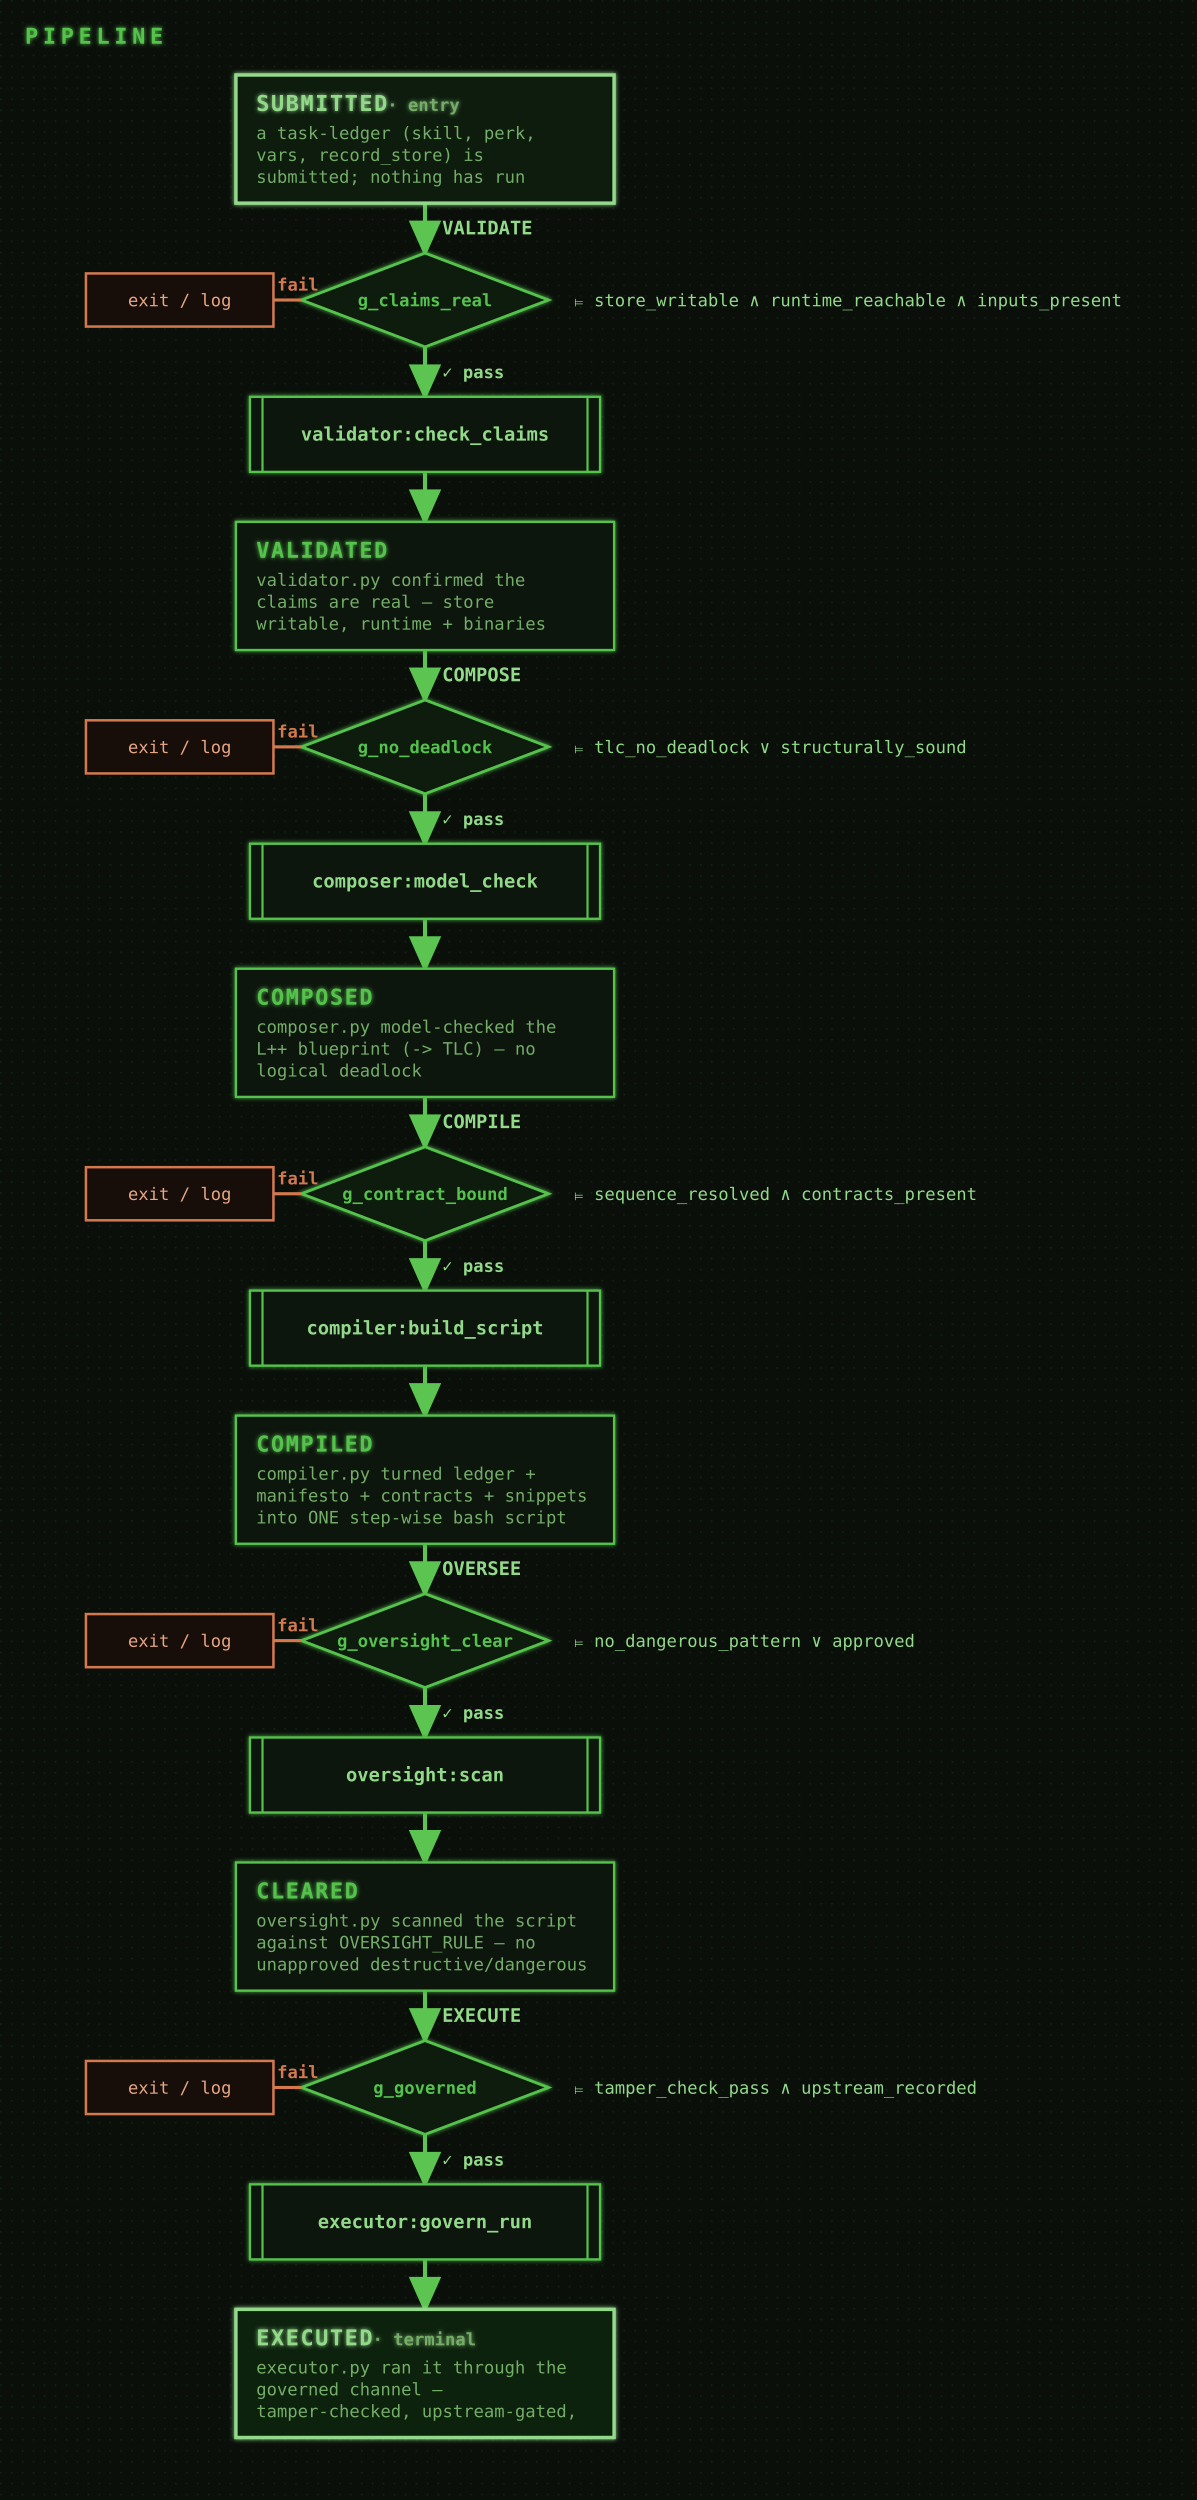
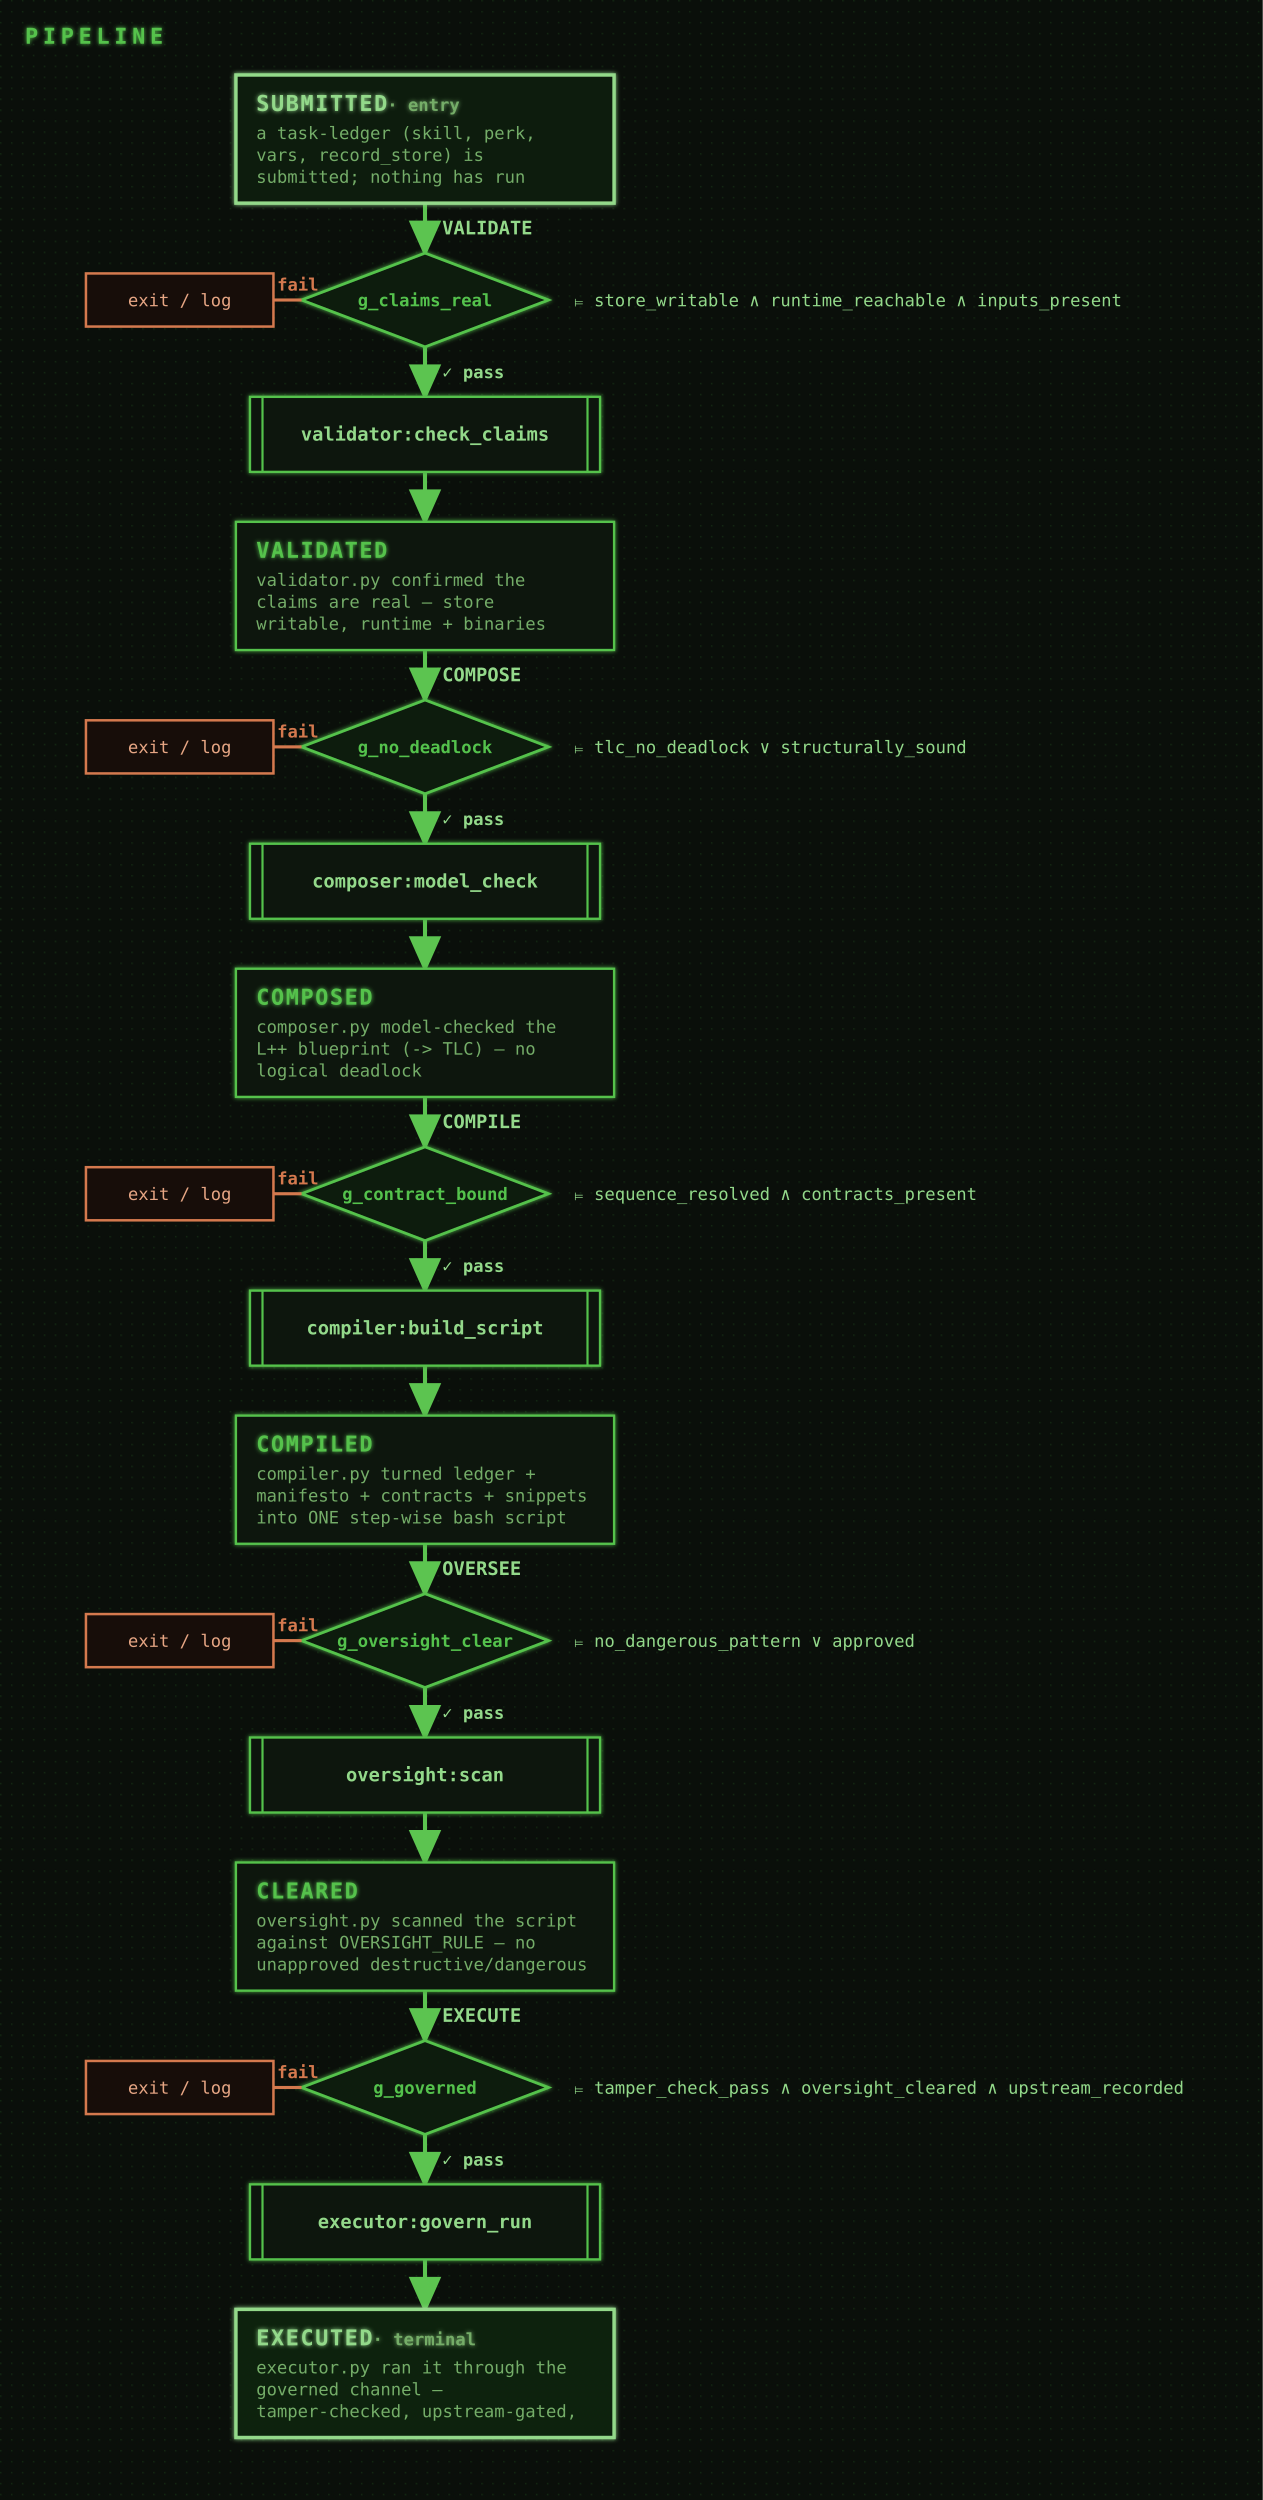
- <svg xmlns="http://www.w3.org/2000/svg" width="766" height="1600" viewBox="0 0 766 1600" font-family="ui-monospace,Menlo,Consolas,monospace">
+ <svg xmlns="http://www.w3.org/2000/svg" width="808" height="1600" viewBox="0 0 808 1600" font-family="ui-monospace,Menlo,Consolas,monospace">
  <defs>
    <filter id="glow" x="-60%" y="-60%" width="220%" height="220%">
      <feGaussianBlur stdDeviation="1.3" result="b" />
      <feMerge>
        <feMergeNode in="b" />
        <feMergeNode in="SourceGraphic" />
      </feMerge>
    </filter>
    <pattern id="px" width="7" height="7" patternUnits="userSpaceOnUse">
      <rect width="7" height="7" fill="#0a0f0a" />
      <rect width="1" height="1" fill="#54c24c" fill-opacity="0.13" />
    </pattern>
    <marker id="arr" markerWidth="10" markerHeight="10" refX="8" refY="4" orient="auto">
      <path d="M0,0 L9,4 L0,8 z" fill="#5cc450" />
    </marker>
  </defs>
-   <rect width="766" height="1600" fill="#0a0f0a" />
-   <rect width="766" height="1600" fill="url(#px)" />
+   <rect width="808" height="1600" fill="#0a0f0a" />
+   <rect width="808" height="1600" fill="url(#px)" />
  <text x="16" y="28" font-size="14" font-weight="700" letter-spacing="3" fill="#54c24c" filter="url(#glow)">PIPELINE</text>
  <line x1="272.0" y1="130" x2="272.0" y2="162" stroke="#54c24c" stroke-width="7" opacity="0.16" filter="url(#glow)" />
  <line x1="272.0" y1="130" x2="272.0" y2="162" stroke="#5cc450" stroke-width="2.6" marker-end="url(#arr)" />
  <text x="283" y="150" font-size="12" font-weight="700" fill="#93d98a">VALIDATE</text>
  <line x1="272.0" y1="222" x2="272.0" y2="254" stroke="#54c24c" stroke-width="7" opacity="0.16" filter="url(#glow)" />
  <line x1="272.0" y1="222" x2="272.0" y2="254" stroke="#5cc450" stroke-width="2.6" marker-end="url(#arr)" />
  <text x="283" y="242" font-size="11" font-weight="700" fill="#93d98a">✓ pass</text>
  <line x1="272.0" y1="302" x2="272.0" y2="334" stroke="#54c24c" stroke-width="7" opacity="0.16" filter="url(#glow)" />
  <line x1="272.0" y1="302" x2="272.0" y2="334" stroke="#5cc450" stroke-width="2.6" marker-end="url(#arr)" />
  <line x1="272.0" y1="416" x2="272.0" y2="448" stroke="#54c24c" stroke-width="7" opacity="0.16" filter="url(#glow)" />
  <line x1="272.0" y1="416" x2="272.0" y2="448" stroke="#5cc450" stroke-width="2.6" marker-end="url(#arr)" />
  <text x="283" y="436" font-size="12" font-weight="700" fill="#93d98a">COMPOSE</text>
  <line x1="272.0" y1="508" x2="272.0" y2="540" stroke="#54c24c" stroke-width="7" opacity="0.16" filter="url(#glow)" />
  <line x1="272.0" y1="508" x2="272.0" y2="540" stroke="#5cc450" stroke-width="2.6" marker-end="url(#arr)" />
  <text x="283" y="528" font-size="11" font-weight="700" fill="#93d98a">✓ pass</text>
  <line x1="272.0" y1="588" x2="272.0" y2="620" stroke="#54c24c" stroke-width="7" opacity="0.16" filter="url(#glow)" />
  <line x1="272.0" y1="588" x2="272.0" y2="620" stroke="#5cc450" stroke-width="2.6" marker-end="url(#arr)" />
  <line x1="272.0" y1="702" x2="272.0" y2="734" stroke="#54c24c" stroke-width="7" opacity="0.16" filter="url(#glow)" />
  <line x1="272.0" y1="702" x2="272.0" y2="734" stroke="#5cc450" stroke-width="2.6" marker-end="url(#arr)" />
  <text x="283" y="722" font-size="12" font-weight="700" fill="#93d98a">COMPILE</text>
  <line x1="272.0" y1="794" x2="272.0" y2="826" stroke="#54c24c" stroke-width="7" opacity="0.16" filter="url(#glow)" />
  <line x1="272.0" y1="794" x2="272.0" y2="826" stroke="#5cc450" stroke-width="2.6" marker-end="url(#arr)" />
  <text x="283" y="814" font-size="11" font-weight="700" fill="#93d98a">✓ pass</text>
  <line x1="272.0" y1="874" x2="272.0" y2="906" stroke="#54c24c" stroke-width="7" opacity="0.16" filter="url(#glow)" />
  <line x1="272.0" y1="874" x2="272.0" y2="906" stroke="#5cc450" stroke-width="2.6" marker-end="url(#arr)" />
  <line x1="272.0" y1="988" x2="272.0" y2="1020" stroke="#54c24c" stroke-width="7" opacity="0.16" filter="url(#glow)" />
  <line x1="272.0" y1="988" x2="272.0" y2="1020" stroke="#5cc450" stroke-width="2.6" marker-end="url(#arr)" />
  <text x="283" y="1008" font-size="12" font-weight="700" fill="#93d98a">OVERSEE</text>
  <line x1="272.0" y1="1080" x2="272.0" y2="1112" stroke="#54c24c" stroke-width="7" opacity="0.16" filter="url(#glow)" />
  <line x1="272.0" y1="1080" x2="272.0" y2="1112" stroke="#5cc450" stroke-width="2.6" marker-end="url(#arr)" />
  <text x="283" y="1100" font-size="11" font-weight="700" fill="#93d98a">✓ pass</text>
  <line x1="272.0" y1="1160" x2="272.0" y2="1192" stroke="#54c24c" stroke-width="7" opacity="0.16" filter="url(#glow)" />
  <line x1="272.0" y1="1160" x2="272.0" y2="1192" stroke="#5cc450" stroke-width="2.6" marker-end="url(#arr)" />
  <line x1="272.0" y1="1274" x2="272.0" y2="1306" stroke="#54c24c" stroke-width="7" opacity="0.16" filter="url(#glow)" />
  <line x1="272.0" y1="1274" x2="272.0" y2="1306" stroke="#5cc450" stroke-width="2.6" marker-end="url(#arr)" />
  <text x="283" y="1294" font-size="12" font-weight="700" fill="#93d98a">EXECUTE</text>
  <line x1="272.0" y1="1366" x2="272.0" y2="1398" stroke="#54c24c" stroke-width="7" opacity="0.16" filter="url(#glow)" />
  <line x1="272.0" y1="1366" x2="272.0" y2="1398" stroke="#5cc450" stroke-width="2.6" marker-end="url(#arr)" />
  <text x="283" y="1386" font-size="11" font-weight="700" fill="#93d98a">✓ pass</text>
  <line x1="272.0" y1="1446" x2="272.0" y2="1478" stroke="#54c24c" stroke-width="7" opacity="0.16" filter="url(#glow)" />
  <line x1="272.0" y1="1446" x2="272.0" y2="1478" stroke="#5cc450" stroke-width="2.6" marker-end="url(#arr)" />
  <rect x="151.0" y="48" width="242" height="82" fill="#0e1d0d" stroke="#93d98a" stroke-width="2.2" filter="url(#glow)" />
  <text x="164.0" y="71" font-size="14" font-weight="700" letter-spacing="1" fill="#93d98a" filter="url(#glow)">SUBMITTED<tspan font-size="11" letter-spacing="0" fill="#74ad68">  · entry</tspan>
  </text>
  <text x="164.0" y="89" font-size="11" fill="#74ad68">a task-ledger (skill, perk,</text>
  <text x="164.0" y="103" font-size="11" fill="#74ad68">vars, record_store) is</text>
  <text x="164.0" y="117" font-size="11" fill="#74ad68">submitted; nothing has run</text>
  <polygon points="272.0,162 351.0,192.0 272.0,222 193.0,192.0" fill="#0c1a0c" stroke="#54c24c" stroke-width="1.8" filter="url(#glow)" />
  <text x="272" y="196" font-size="11" font-weight="600" text-anchor="middle" fill="#54c24c">g_claims_real</text>
  <text x="367" y="196" font-size="11" fill="#93d98a">⊨ store_writable ∧ runtime_reachable ∧ inputs_present</text>
  <line x1="193.0" y1="192.0" x2="175" y2="192.0" stroke="#d4794e" stroke-width="2" />
  <text x="184" y="186" font-size="11" font-weight="700" text-anchor="middle" fill="#d4794e">✗ fail</text>
  <rect x="55.0" y="175" width="120" height="34" fill="#170d09" stroke="#d4794e" stroke-width="1.6" />
  <text x="115.0" y="196" font-size="11" text-anchor="middle" fill="#e7a684">exit / log</text>
  <rect x="160.0" y="254" width="224" height="48" fill="#0a1609" stroke="#54c24c" stroke-width="1.5" filter="url(#glow)" />
  <line x1="168.0" y1="254" x2="168.0" y2="302" stroke="#54c24c" stroke-width="1.4" />
  <line x1="376.0" y1="254" x2="376.0" y2="302" stroke="#54c24c" stroke-width="1.4" />
  <text x="272" y="282" font-size="12" font-weight="600" text-anchor="middle" fill="#93d98a">validator:check_claims</text>
  <rect x="151.0" y="334" width="242" height="82" fill="#0b140a" stroke="#54c24c" stroke-width="1.5" filter="url(#glow)" />
  <text x="164.0" y="357" font-size="14" font-weight="700" letter-spacing="1" fill="#54c24c" filter="url(#glow)">VALIDATED<tspan font-size="11" letter-spacing="0" fill="#74ad68" />
  </text>
  <text x="164.0" y="375" font-size="11" fill="#74ad68">validator.py confirmed the</text>
  <text x="164.0" y="389" font-size="11" fill="#74ad68">claims are real — store</text>
  <text x="164.0" y="403" font-size="11" fill="#74ad68">writable, runtime + binaries</text>
  <polygon points="272.0,448 351.0,478.0 272.0,508 193.0,478.0" fill="#0c1a0c" stroke="#54c24c" stroke-width="1.8" filter="url(#glow)" />
  <text x="272" y="482" font-size="11" font-weight="600" text-anchor="middle" fill="#54c24c">g_no_deadlock</text>
  <text x="367" y="482" font-size="11" fill="#93d98a">⊨ tlc_no_deadlock ∨ structurally_sound</text>
  <line x1="193.0" y1="478.0" x2="175" y2="478.0" stroke="#d4794e" stroke-width="2" />
  <text x="184" y="472" font-size="11" font-weight="700" text-anchor="middle" fill="#d4794e">✗ fail</text>
  <rect x="55.0" y="461" width="120" height="34" fill="#170d09" stroke="#d4794e" stroke-width="1.6" />
  <text x="115.0" y="482" font-size="11" text-anchor="middle" fill="#e7a684">exit / log</text>
  <rect x="160.0" y="540" width="224" height="48" fill="#0a1609" stroke="#54c24c" stroke-width="1.5" filter="url(#glow)" />
  <line x1="168.0" y1="540" x2="168.0" y2="588" stroke="#54c24c" stroke-width="1.4" />
  <line x1="376.0" y1="540" x2="376.0" y2="588" stroke="#54c24c" stroke-width="1.4" />
  <text x="272" y="568" font-size="12" font-weight="600" text-anchor="middle" fill="#93d98a">composer:model_check</text>
  <rect x="151.0" y="620" width="242" height="82" fill="#0b140a" stroke="#54c24c" stroke-width="1.5" filter="url(#glow)" />
  <text x="164.0" y="643" font-size="14" font-weight="700" letter-spacing="1" fill="#54c24c" filter="url(#glow)">COMPOSED<tspan font-size="11" letter-spacing="0" fill="#74ad68" />
  </text>
  <text x="164.0" y="661" font-size="11" fill="#74ad68">composer.py model-checked the</text>
  <text x="164.0" y="675" font-size="11" fill="#74ad68">L++ blueprint (-&gt; TLC) — no</text>
  <text x="164.0" y="689" font-size="11" fill="#74ad68">logical deadlock</text>
  <polygon points="272.0,734 351.0,764.0 272.0,794 193.0,764.0" fill="#0c1a0c" stroke="#54c24c" stroke-width="1.8" filter="url(#glow)" />
  <text x="272" y="768" font-size="11" font-weight="600" text-anchor="middle" fill="#54c24c">g_contract_bound</text>
  <text x="367" y="768" font-size="11" fill="#93d98a">⊨ sequence_resolved ∧ contracts_present</text>
  <line x1="193.0" y1="764.0" x2="175" y2="764.0" stroke="#d4794e" stroke-width="2" />
  <text x="184" y="758" font-size="11" font-weight="700" text-anchor="middle" fill="#d4794e">✗ fail</text>
  <rect x="55.0" y="747" width="120" height="34" fill="#170d09" stroke="#d4794e" stroke-width="1.6" />
  <text x="115.0" y="768" font-size="11" text-anchor="middle" fill="#e7a684">exit / log</text>
  <rect x="160.0" y="826" width="224" height="48" fill="#0a1609" stroke="#54c24c" stroke-width="1.5" filter="url(#glow)" />
  <line x1="168.0" y1="826" x2="168.0" y2="874" stroke="#54c24c" stroke-width="1.4" />
  <line x1="376.0" y1="826" x2="376.0" y2="874" stroke="#54c24c" stroke-width="1.4" />
  <text x="272" y="854" font-size="12" font-weight="600" text-anchor="middle" fill="#93d98a">compiler:build_script</text>
  <rect x="151.0" y="906" width="242" height="82" fill="#0b140a" stroke="#54c24c" stroke-width="1.5" filter="url(#glow)" />
  <text x="164.0" y="929" font-size="14" font-weight="700" letter-spacing="1" fill="#54c24c" filter="url(#glow)">COMPILED<tspan font-size="11" letter-spacing="0" fill="#74ad68" />
  </text>
  <text x="164.0" y="947" font-size="11" fill="#74ad68">compiler.py turned ledger +</text>
  <text x="164.0" y="961" font-size="11" fill="#74ad68">manifesto + contracts + snippets</text>
  <text x="164.0" y="975" font-size="11" fill="#74ad68">into ONE step-wise bash script</text>
  <polygon points="272.0,1020 351.0,1050.0 272.0,1080 193.0,1050.0" fill="#0c1a0c" stroke="#54c24c" stroke-width="1.8" filter="url(#glow)" />
  <text x="272" y="1054" font-size="11" font-weight="600" text-anchor="middle" fill="#54c24c">g_oversight_clear</text>
  <text x="367" y="1054" font-size="11" fill="#93d98a">⊨ no_dangerous_pattern ∨ approved</text>
  <line x1="193.0" y1="1050.0" x2="175" y2="1050.0" stroke="#d4794e" stroke-width="2" />
  <text x="184" y="1044" font-size="11" font-weight="700" text-anchor="middle" fill="#d4794e">✗ fail</text>
  <rect x="55.0" y="1033" width="120" height="34" fill="#170d09" stroke="#d4794e" stroke-width="1.6" />
  <text x="115.0" y="1054" font-size="11" text-anchor="middle" fill="#e7a684">exit / log</text>
  <rect x="160.0" y="1112" width="224" height="48" fill="#0a1609" stroke="#54c24c" stroke-width="1.5" filter="url(#glow)" />
  <line x1="168.0" y1="1112" x2="168.0" y2="1160" stroke="#54c24c" stroke-width="1.4" />
  <line x1="376.0" y1="1112" x2="376.0" y2="1160" stroke="#54c24c" stroke-width="1.4" />
  <text x="272" y="1140" font-size="12" font-weight="600" text-anchor="middle" fill="#93d98a">oversight:scan</text>
  <rect x="151.0" y="1192" width="242" height="82" fill="#0b140a" stroke="#54c24c" stroke-width="1.5" filter="url(#glow)" />
  <text x="164.0" y="1215" font-size="14" font-weight="700" letter-spacing="1" fill="#54c24c" filter="url(#glow)">CLEARED<tspan font-size="11" letter-spacing="0" fill="#74ad68" />
  </text>
  <text x="164.0" y="1233" font-size="11" fill="#74ad68">oversight.py scanned the script</text>
  <text x="164.0" y="1247" font-size="11" fill="#74ad68">against OVERSIGHT_RULE — no</text>
  <text x="164.0" y="1261" font-size="11" fill="#74ad68">unapproved destructive/dangerous</text>
  <polygon points="272.0,1306 351.0,1336.0 272.0,1366 193.0,1336.0" fill="#0c1a0c" stroke="#54c24c" stroke-width="1.8" filter="url(#glow)" />
  <text x="272" y="1340" font-size="11" font-weight="600" text-anchor="middle" fill="#54c24c">g_governed</text>
-   <text x="367" y="1340" font-size="11" fill="#93d98a">⊨ tamper_check_pass ∧ upstream_recorded</text>
+   <text x="367" y="1340" font-size="11" fill="#93d98a">⊨ tamper_check_pass ∧ oversight_cleared ∧ upstream_recorded</text>
  <line x1="193.0" y1="1336.0" x2="175" y2="1336.0" stroke="#d4794e" stroke-width="2" />
  <text x="184" y="1330" font-size="11" font-weight="700" text-anchor="middle" fill="#d4794e">✗ fail</text>
  <rect x="55.0" y="1319" width="120" height="34" fill="#170d09" stroke="#d4794e" stroke-width="1.6" />
  <text x="115.0" y="1340" font-size="11" text-anchor="middle" fill="#e7a684">exit / log</text>
  <rect x="160.0" y="1398" width="224" height="48" fill="#0a1609" stroke="#54c24c" stroke-width="1.5" filter="url(#glow)" />
  <line x1="168.0" y1="1398" x2="168.0" y2="1446" stroke="#54c24c" stroke-width="1.4" />
  <line x1="376.0" y1="1398" x2="376.0" y2="1446" stroke="#54c24c" stroke-width="1.4" />
  <text x="272" y="1426" font-size="12" font-weight="600" text-anchor="middle" fill="#93d98a">executor:govern_run</text>
  <rect x="151.0" y="1478" width="242" height="82" fill="#0f2410" stroke="#93d98a" stroke-width="2.2" filter="url(#glow)" />
  <text x="164.0" y="1501" font-size="14" font-weight="700" letter-spacing="1" fill="#93d98a" filter="url(#glow)">EXECUTED<tspan font-size="11" letter-spacing="0" fill="#74ad68">  · terminal</tspan>
  </text>
  <text x="164.0" y="1519" font-size="11" fill="#74ad68">executor.py ran it through the</text>
  <text x="164.0" y="1533" font-size="11" fill="#74ad68">governed channel —</text>
  <text x="164.0" y="1547" font-size="11" fill="#74ad68">tamper-checked, upstream-gated,</text>
</svg>
